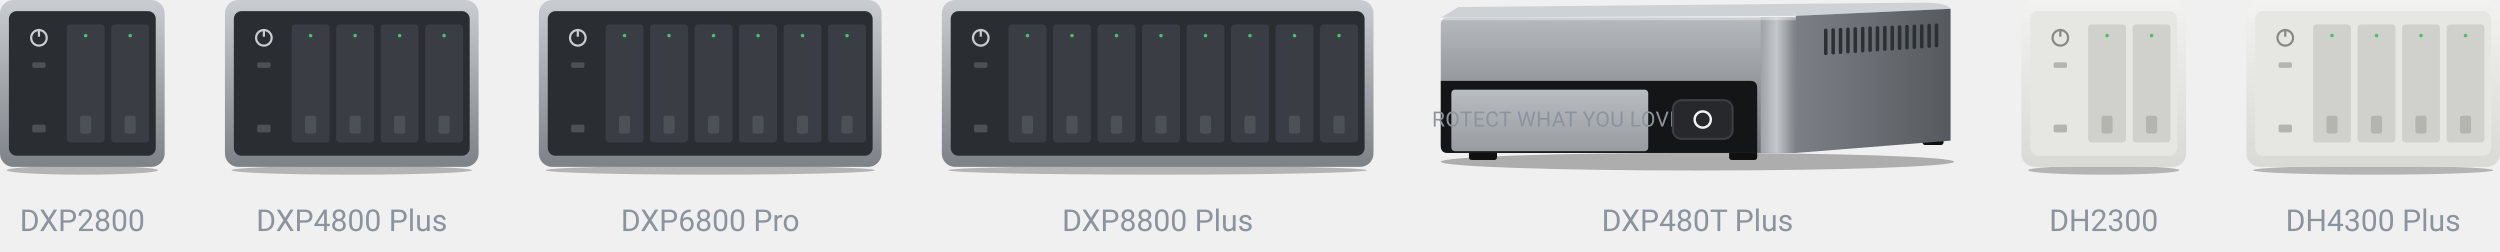
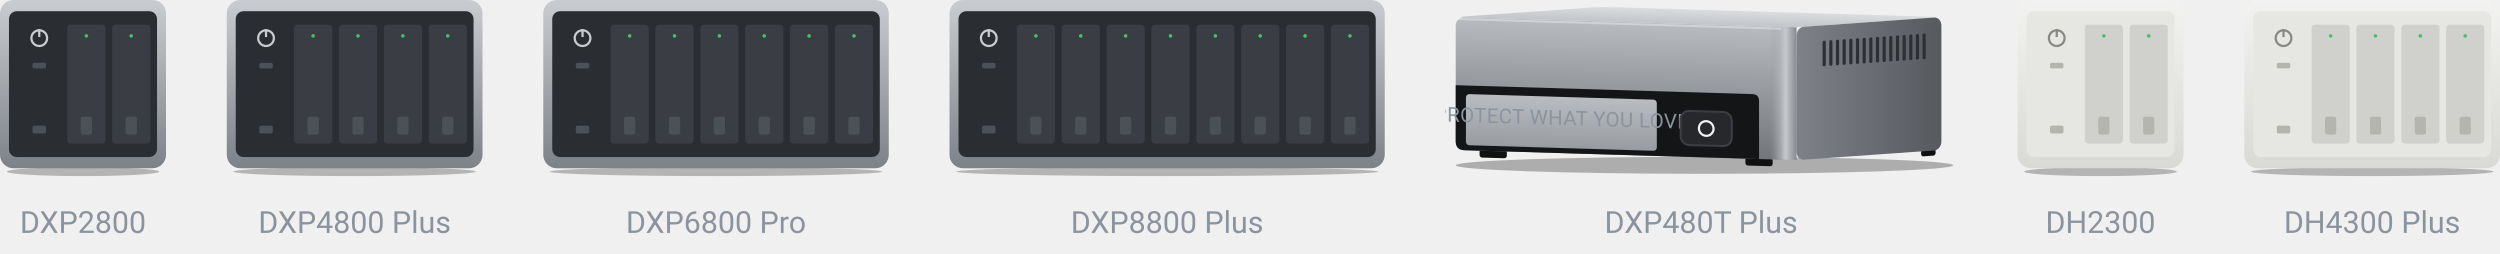
- <svg xmlns="http://www.w3.org/2000/svg" viewBox="0 0 995.519 100">
+ <svg xmlns="http://www.w3.org/2000/svg" viewBox="0 0 987.442 100">
  <style>text{font:12px -apple-system,Segoe UI,Roboto,sans-serif;fill:#8b949e}</style>
  <svg x="0" y="0" width="65.57" height="70" viewBox="0 0 148 158">
    <defs>
      <linearGradient id="b0" x1="0" y1="0" x2="0" y2="1">
        <stop offset="0" stop-color="#c9ccd0" />
        <stop offset="1" stop-color="#7d8288" />
      </linearGradient>
    </defs>
    <ellipse cx="74" cy="153" rx="68" ry="4" opacity=".25" />
    <rect width="148" height="150" rx="12" fill="url(#b0)" />
    <rect x="8" y="10" width="132" height="130" rx="7" fill="#2a2d31" />
    <circle cx="35" cy="34" r="7" fill="none" stroke="#c9ccd0" stroke-width="2" />
    <rect x="34" y="26" width="2" height="7" fill="#c9ccd0" />
    <rect x="29" y="56" width="12" height="5" rx="1.5" fill="#4c5158" />
    <rect x="29" y="112" width="12" height="7" rx="1.5" fill="#4c5158" />
    <rect x="60" y="22" width="34" height="106" rx="3" fill="#3a3e44" />
    <rect x="72" y="104" width="10" height="16" rx="2" fill="#4c5158" />
    <circle cx="77" cy="32" r="1.6" fill="#43c463" />
    <rect x="100" y="22" width="34" height="106" rx="3" fill="#3a3e44" />
    <rect x="112" y="104" width="10" height="16" rx="2" fill="#4c5158" />
    <circle cx="117" cy="32" r="1.6" fill="#43c463" />
  </svg>
  <svg x="89.57" y="0" width="101.013" height="70" viewBox="0 0 228 158">
    <defs>
      <linearGradient id="b1" x1="0" y1="0" x2="0" y2="1">
        <stop offset="0" stop-color="#c9ccd0" />
        <stop offset="1" stop-color="#7d8288" />
      </linearGradient>
    </defs>
    <ellipse cx="114" cy="153" rx="108" ry="4" opacity=".25" />
    <rect width="228" height="150" rx="12" fill="url(#b1)" />
    <rect x="8" y="10" width="212" height="130" rx="7" fill="#2a2d31" />
    <circle cx="35" cy="34" r="7" fill="none" stroke="#c9ccd0" stroke-width="2" />
    <rect x="34" y="26" width="2" height="7" fill="#c9ccd0" />
    <rect x="29" y="56" width="12" height="5" rx="1.5" fill="#4c5158" />
    <rect x="29" y="112" width="12" height="7" rx="1.5" fill="#4c5158" />
    <rect x="60" y="22" width="34" height="106" rx="3" fill="#3a3e44" />
    <rect x="72" y="104" width="10" height="16" rx="2" fill="#4c5158" />
    <circle cx="77" cy="32" r="1.6" fill="#43c463" />
    <rect x="100" y="22" width="34" height="106" rx="3" fill="#3a3e44" />
    <rect x="112" y="104" width="10" height="16" rx="2" fill="#4c5158" />
    <circle cx="117" cy="32" r="1.6" fill="#43c463" />
    <rect x="140" y="22" width="34" height="106" rx="3" fill="#3a3e44" />
    <rect x="152" y="104" width="10" height="16" rx="2" fill="#4c5158" />
    <circle cx="157" cy="32" r="1.6" fill="#43c463" />
    <rect x="180" y="22" width="34" height="106" rx="3" fill="#3a3e44" />
    <rect x="192" y="104" width="10" height="16" rx="2" fill="#4c5158" />
    <circle cx="197" cy="32" r="1.6" fill="#43c463" />
  </svg>
  <svg x="214.582" y="0" width="136.456" height="70" viewBox="0 0 308 158">
    <defs>
      <linearGradient id="b2" x1="0" y1="0" x2="0" y2="1">
        <stop offset="0" stop-color="#c9ccd0" />
        <stop offset="1" stop-color="#7d8288" />
      </linearGradient>
    </defs>
    <ellipse cx="154" cy="153" rx="148" ry="4" opacity=".25" />
    <rect width="308" height="150" rx="12" fill="url(#b2)" />
    <rect x="8" y="10" width="292" height="130" rx="7" fill="#2a2d31" />
    <circle cx="35" cy="34" r="7" fill="none" stroke="#c9ccd0" stroke-width="2" />
    <rect x="34" y="26" width="2" height="7" fill="#c9ccd0" />
    <rect x="29" y="56" width="12" height="5" rx="1.5" fill="#4c5158" />
    <rect x="29" y="112" width="12" height="7" rx="1.5" fill="#4c5158" />
    <rect x="60" y="22" width="34" height="106" rx="3" fill="#3a3e44" />
    <rect x="72" y="104" width="10" height="16" rx="2" fill="#4c5158" />
    <circle cx="77" cy="32" r="1.6" fill="#43c463" />
    <rect x="100" y="22" width="34" height="106" rx="3" fill="#3a3e44" />
    <rect x="112" y="104" width="10" height="16" rx="2" fill="#4c5158" />
    <circle cx="117" cy="32" r="1.6" fill="#43c463" />
    <rect x="140" y="22" width="34" height="106" rx="3" fill="#3a3e44" />
    <rect x="152" y="104" width="10" height="16" rx="2" fill="#4c5158" />
    <circle cx="157" cy="32" r="1.6" fill="#43c463" />
    <rect x="180" y="22" width="34" height="106" rx="3" fill="#3a3e44" />
    <rect x="192" y="104" width="10" height="16" rx="2" fill="#4c5158" />
    <circle cx="197" cy="32" r="1.6" fill="#43c463" />
    <rect x="220" y="22" width="34" height="106" rx="3" fill="#3a3e44" />
    <rect x="232" y="104" width="10" height="16" rx="2" fill="#4c5158" />
    <circle cx="237" cy="32" r="1.6" fill="#43c463" />
    <rect x="260" y="22" width="34" height="106" rx="3" fill="#3a3e44" />
    <rect x="272" y="104" width="10" height="16" rx="2" fill="#4c5158" />
    <circle cx="277" cy="32" r="1.6" fill="#43c463" />
  </svg>
  <svg x="375.038" y="0" width="171.899" height="70" viewBox="0 0 388 158">
    <defs>
      <linearGradient id="b3" x1="0" y1="0" x2="0" y2="1">
        <stop offset="0" stop-color="#c9ccd0" />
        <stop offset="1" stop-color="#7d8288" />
      </linearGradient>
    </defs>
    <ellipse cx="194" cy="153" rx="188" ry="4" opacity=".25" />
    <rect width="388" height="150" rx="12" fill="url(#b3)" />
    <rect x="8" y="10" width="372" height="130" rx="7" fill="#2a2d31" />
    <circle cx="35" cy="34" r="7" fill="none" stroke="#c9ccd0" stroke-width="2" />
    <rect x="34" y="26" width="2" height="7" fill="#c9ccd0" />
    <rect x="29" y="56" width="12" height="5" rx="1.5" fill="#4c5158" />
    <rect x="29" y="112" width="12" height="7" rx="1.5" fill="#4c5158" />
    <rect x="60" y="22" width="34" height="106" rx="3" fill="#3a3e44" />
    <rect x="72" y="104" width="10" height="16" rx="2" fill="#4c5158" />
    <circle cx="77" cy="32" r="1.6" fill="#43c463" />
    <rect x="100" y="22" width="34" height="106" rx="3" fill="#3a3e44" />
    <rect x="112" y="104" width="10" height="16" rx="2" fill="#4c5158" />
    <circle cx="117" cy="32" r="1.6" fill="#43c463" />
    <rect x="140" y="22" width="34" height="106" rx="3" fill="#3a3e44" />
    <rect x="152" y="104" width="10" height="16" rx="2" fill="#4c5158" />
    <circle cx="157" cy="32" r="1.6" fill="#43c463" />
    <rect x="180" y="22" width="34" height="106" rx="3" fill="#3a3e44" />
    <rect x="192" y="104" width="10" height="16" rx="2" fill="#4c5158" />
    <circle cx="197" cy="32" r="1.6" fill="#43c463" />
    <rect x="220" y="22" width="34" height="106" rx="3" fill="#3a3e44" />
    <rect x="232" y="104" width="10" height="16" rx="2" fill="#4c5158" />
    <circle cx="237" cy="32" r="1.6" fill="#43c463" />
    <rect x="260" y="22" width="34" height="106" rx="3" fill="#3a3e44" />
    <rect x="272" y="104" width="10" height="16" rx="2" fill="#4c5158" />
    <circle cx="277" cy="32" r="1.6" fill="#43c463" />
    <rect x="300" y="22" width="34" height="106" rx="3" fill="#3a3e44" />
    <rect x="312" y="104" width="10" height="16" rx="2" fill="#4c5158" />
    <circle cx="317" cy="32" r="1.6" fill="#43c463" />
    <rect x="340" y="22" width="34" height="106" rx="3" fill="#3a3e44" />
    <rect x="352" y="104" width="10" height="16" rx="2" fill="#4c5158" />
    <circle cx="357" cy="32" r="1.6" fill="#43c463" />
  </svg>
-   <svg x="570.937" y="0" width="210" height="70" viewBox="0 0 300 100">
+   <svg x="570.937" y="0" width="201.923" height="70" viewBox="0 0 300 104">
    <defs>
      <linearGradient id="f" x1="0" y1="0" x2="0" y2="1">
-         <stop offset="0" stop-color="#b6babe" />
-         <stop offset=".5" stop-color="#93979c" />
-         <stop offset="1" stop-color="#6f7378" />
+         <stop offset="0" stop-color="#b8bcc0" />
+         <stop offset=".5" stop-color="#95999e" />
+         <stop offset="1" stop-color="#72767b" />
      </linearGradient>
      <linearGradient id="k" x1="0" y1="0" x2="1" y2="0">
-         <stop offset="0" stop-color="#9fa3a8" />
-         <stop offset=".45" stop-color="#c3c6ca" />
-         <stop offset="1" stop-color="#7c8086" />
+         <stop offset="0" stop-color="#95999e" stop-opacity="0" />
+         <stop offset=".6" stop-color="#c6c9cd" />
+         <stop offset="1" stop-color="#868a90" />
      </linearGradient>
      <linearGradient id="s" x1="0" y1="0" x2="1" y2="0">
-         <stop offset="0" stop-color="#7c8086" />
-         <stop offset="1" stop-color="#555a5f" />
+         <stop offset="0" stop-color="#7e8288" />
+         <stop offset="1" stop-color="#565a5f" />
+       </linearGradient>
+       <linearGradient id="t" x1="0" y1="0" x2="0" y2="1">
+         <stop offset="0" stop-color="#c2c5c9" />
+         <stop offset="1" stop-color="#dadcdf" />
      </linearGradient>
      <linearGradient id="c" x1="0" y1="0" x2="0" y2="1">
        <stop offset="0" stop-color="#b9bcc0" />
        <stop offset="1" stop-color="#989ca1" />
      </linearGradient>
    </defs>
-     <ellipse cx="150" cy="92" rx="146" ry="5" opacity=".28" />
-     <rect x="20" y="86" width="16" height="5" rx="1.5" fill="#111" />
-     <rect x="168" y="86" width="16" height="5" rx="1.5" fill="#111" />
-     <rect x="278" y="78.5" width="12" height="4" rx="1.5" fill="#111" />
-     <path d="M4 10 L14 4 L278 1.5 Q292 1.5 294 5 L206 9 Z" fill="#cfd2d5" />
-     <path d="M206 9 L294 5 L294 80 L206 87 Z" fill="url(#s)" />
-     <path d="M4 14 Q4 10 8 10 H206 V87 H8 Q4 87 4 83 Z" fill="url(#f)" />
-     <path d="M186 10 H206 V87 H186 Z" fill="url(#k)" />
-     <rect x="4" y="10" width="202" height="1.5" fill="#fff" opacity=".35" />
-     <path d="M4 46 H180 Q184 46 184 50 V87 H8 Q4 87 4 83 Z" fill="#141517" />
-     <rect x="10" y="51" width="112" height="35" rx="2" fill="url(#c)" />
-     <text x="66" y="72" text-anchor="middle" font-size="5" fill="#3a3d41" font-family="Arial, Helvetica, sans-serif" letter-spacing=".2">PROTECT WHAT YOU LOVE</text>
-     <rect x="136" y="57" width="34" height="22" rx="5" fill="#26282c" stroke="#3a3d42" stroke-width="1.2" />
-     <circle cx="153" cy="68" r="4.6" fill="none" stroke="#f2f2f2" stroke-width="1.4" />
-     <rect x="222.0" y="16.3" width="2" height="15.0" rx=".8" fill="#2c2f33" />
-     <rect x="226.2" y="16.1" width="2" height="14.9" rx=".8" fill="#2c2f33" />
-     <rect x="230.4" y="15.9" width="2" height="14.8" rx=".8" fill="#2c2f33" />
-     <rect x="234.6" y="15.7" width="2" height="14.7" rx=".8" fill="#2c2f33" />
-     <rect x="238.8" y="15.5" width="2" height="14.6" rx=".8" fill="#2c2f33" />
-     <rect x="243.0" y="15.3" width="2" height="14.5" rx=".8" fill="#2c2f33" />
-     <rect x="247.2" y="15.1" width="2" height="14.4" rx=".8" fill="#2c2f33" />
-     <rect x="251.4" y="14.9" width="2" height="14.3" rx=".8" fill="#2c2f33" />
-     <rect x="255.6" y="14.7" width="2" height="14.2" rx=".8" fill="#2c2f33" />
-     <rect x="259.8" y="14.6" width="2" height="14.1" rx=".8" fill="#2c2f33" />
-     <rect x="264.0" y="14.4" width="2" height="14.0" rx=".8" fill="#2c2f33" />
-     <rect x="268.2" y="14.2" width="2" height="13.9" rx=".8" fill="#2c2f33" />
-     <rect x="272.4" y="14.0" width="2" height="13.8" rx=".8" fill="#2c2f33" />
-     <rect x="276.6" y="13.8" width="2" height="13.7" rx=".8" fill="#2c2f33" />
-     <rect x="280.8" y="13.6" width="2" height="13.6" rx=".8" fill="#2c2f33" />
-     <rect x="285.0" y="13.4" width="2" height="13.5" rx=".8" fill="#2c2f33" />
-   </svg>
-   <svg x="804.937" y="0" width="65.57" height="70" viewBox="0 0 148 158">
+     <ellipse cx="152" cy="97" rx="146" ry="5" opacity=".28" />
+     <g transform="matrix(1 .03 0 1 6 10)">
+       <rect x="14" y="77" width="16" height="5" rx="1.5" fill="#111" />
+       <rect x="170" y="77" width="16" height="5" rx="1.5" fill="#111" />
+     </g>
+     <g transform="matrix(.85 -.06 0 1 206 16)">
+       <rect x="86" y="77" width="10" height="4" rx="1.5" fill="#111" />
+     </g>
+     <g transform="matrix(1 .03 .85 -.06 6 10)">
+       <rect width="200" height="100" rx="6" fill="url(#t)" />
+     </g>
+     <g transform="matrix(.85 -.06 0 1 206 16)">
+       <rect width="100" height="78" rx="5" fill="url(#s)" />
+       <rect x="18" y="9" width="2.2" height="15" rx=".8" fill="#2c2f33" />
+       <rect x="22.6" y="9" width="2.2" height="15" rx=".8" fill="#2c2f33" />
+       <rect x="27.2" y="9" width="2.2" height="15" rx=".8" fill="#2c2f33" />
+       <rect x="31.8" y="9" width="2.2" height="15" rx=".8" fill="#2c2f33" />
+       <rect x="36.4" y="9" width="2.2" height="15" rx=".8" fill="#2c2f33" />
+       <rect x="41" y="9" width="2.2" height="15" rx=".8" fill="#2c2f33" />
+       <rect x="45.6" y="9" width="2.2" height="15" rx=".8" fill="#2c2f33" />
+       <rect x="50.2" y="9" width="2.2" height="15" rx=".8" fill="#2c2f33" />
+       <rect x="54.8" y="9" width="2.2" height="15" rx=".8" fill="#2c2f33" />
+       <rect x="59.4" y="9" width="2.2" height="15" rx=".8" fill="#2c2f33" />
+       <rect x="64" y="9" width="2.2" height="15" rx=".8" fill="#2c2f33" />
+       <rect x="68.6" y="9" width="2.2" height="15" rx=".8" fill="#2c2f33" />
+       <rect x="73.2" y="9" width="2.2" height="15" rx=".8" fill="#2c2f33" />
+       <rect x="77.8" y="9" width="2.2" height="15" rx=".8" fill="#2c2f33" />
+       <rect x="82.4" y="9" width="2.2" height="15" rx=".8" fill="#2c2f33" />
+       <rect x="87" y="9" width="2.2" height="15" rx=".8" fill="#2c2f33" />
+     </g>
+     <g transform="matrix(1 .03 0 1 6 10)">
+       <rect width="200" height="78" rx="5" fill="url(#f)" />
+       <rect x="184" width="16" height="78" fill="url(#k)" />
+       <rect x="1" y=".5" width="190" height="1.2" fill="#fff" opacity=".35" />
+       <path d="M0 40 H174 Q178 40 178 44 V78 H5 Q0 78 0 73 Z" fill="#141517" />
+       <rect x="6" y="45" width="112" height="30" rx="2" fill="url(#c)" />
+       <text x="62" y="61.5" text-anchor="middle" font-size="4.6" fill="#3a3d41" font-family="Arial, Helvetica, sans-serif" letter-spacing=".2">PROTECT WHAT YOU LOVE</text>
+       <rect x="132" y="51" width="30" height="20" rx="5" fill="#26282c" stroke="#3a3d42" stroke-width="1.2" />
+       <circle cx="147" cy="61" r="4.3" fill="none" stroke="#f2f2f2" stroke-width="1.3" />
+     </g>
+   </svg>
+   <svg x="796.86" y="0" width="65.57" height="70" viewBox="0 0 148 158">
    <defs>
      <linearGradient id="b5" x1="0" y1="0" x2="0" y2="1">
        <stop offset="0" stop-color="#f2f2f0" />
        <stop offset="1" stop-color="#d9d9d6" />
      </linearGradient>
    </defs>
    <ellipse cx="74" cy="153" rx="68" ry="4" opacity=".25" />
    <rect width="148" height="150" rx="12" fill="url(#b5)" />
    <rect x="8" y="10" width="132" height="130" rx="7" fill="#e6e6e3" />
    <circle cx="35" cy="34" r="7" fill="none" stroke="#888" stroke-width="2" />
    <rect x="34" y="26" width="2" height="7" fill="#888" />
    <rect x="29" y="56" width="12" height="5" rx="1.5" fill="#b5b5b0" />
    <rect x="29" y="112" width="12" height="7" rx="1.5" fill="#b5b5b0" />
    <rect x="60" y="22" width="34" height="106" rx="3" fill="#d0d0cc" />
    <rect x="72" y="104" width="10" height="16" rx="2" fill="#b5b5b0" />
    <circle cx="77" cy="32" r="1.6" fill="#43c463" />
    <rect x="100" y="22" width="34" height="106" rx="3" fill="#d0d0cc" />
    <rect x="112" y="104" width="10" height="16" rx="2" fill="#b5b5b0" />
    <circle cx="117" cy="32" r="1.6" fill="#43c463" />
  </svg>
-   <svg x="894.506" y="0" width="101.013" height="70" viewBox="0 0 228 158">
+   <svg x="886.429" y="0" width="101.013" height="70" viewBox="0 0 228 158">
    <defs>
      <linearGradient id="b6" x1="0" y1="0" x2="0" y2="1">
        <stop offset="0" stop-color="#f2f2f0" />
        <stop offset="1" stop-color="#d9d9d6" />
      </linearGradient>
    </defs>
    <ellipse cx="114" cy="153" rx="108" ry="4" opacity=".25" />
    <rect width="228" height="150" rx="12" fill="url(#b6)" />
    <rect x="8" y="10" width="212" height="130" rx="7" fill="#e6e6e3" />
    <circle cx="35" cy="34" r="7" fill="none" stroke="#888" stroke-width="2" />
    <rect x="34" y="26" width="2" height="7" fill="#888" />
    <rect x="29" y="56" width="12" height="5" rx="1.5" fill="#b5b5b0" />
    <rect x="29" y="112" width="12" height="7" rx="1.5" fill="#b5b5b0" />
    <rect x="60" y="22" width="34" height="106" rx="3" fill="#d0d0cc" />
    <rect x="72" y="104" width="10" height="16" rx="2" fill="#b5b5b0" />
    <circle cx="77" cy="32" r="1.6" fill="#43c463" />
    <rect x="100" y="22" width="34" height="106" rx="3" fill="#d0d0cc" />
    <rect x="112" y="104" width="10" height="16" rx="2" fill="#b5b5b0" />
    <circle cx="117" cy="32" r="1.6" fill="#43c463" />
    <rect x="140" y="22" width="34" height="106" rx="3" fill="#d0d0cc" />
    <rect x="152" y="104" width="10" height="16" rx="2" fill="#b5b5b0" />
    <circle cx="157" cy="32" r="1.6" fill="#43c463" />
    <rect x="180" y="22" width="34" height="106" rx="3" fill="#d0d0cc" />
    <rect x="192" y="104" width="10" height="16" rx="2" fill="#b5b5b0" />
    <circle cx="197" cy="32" r="1.6" fill="#43c463" />
  </svg>
  <text x="32.785" y="92" text-anchor="middle">DXP2800</text>
  <text x="140.076" y="92" text-anchor="middle">DXP4800 Plus</text>
  <text x="282.81" y="92" text-anchor="middle">DXP6800 Pro</text>
  <text x="460.987" y="92" text-anchor="middle">DXP8800 Plus</text>
-   <text x="675.937" y="92" text-anchor="middle">DXP480T Plus</text>
-   <text x="837.722" y="92" text-anchor="middle">DH2300</text>
-   <text x="945.013" y="92" text-anchor="middle">DH4300 Plus</text>
+   <text x="671.898" y="92" text-anchor="middle">DXP480T Plus</text>
+   <text x="829.645" y="92" text-anchor="middle">DH2300</text>
+   <text x="936.936" y="92" text-anchor="middle">DH4300 Plus</text>
</svg>
